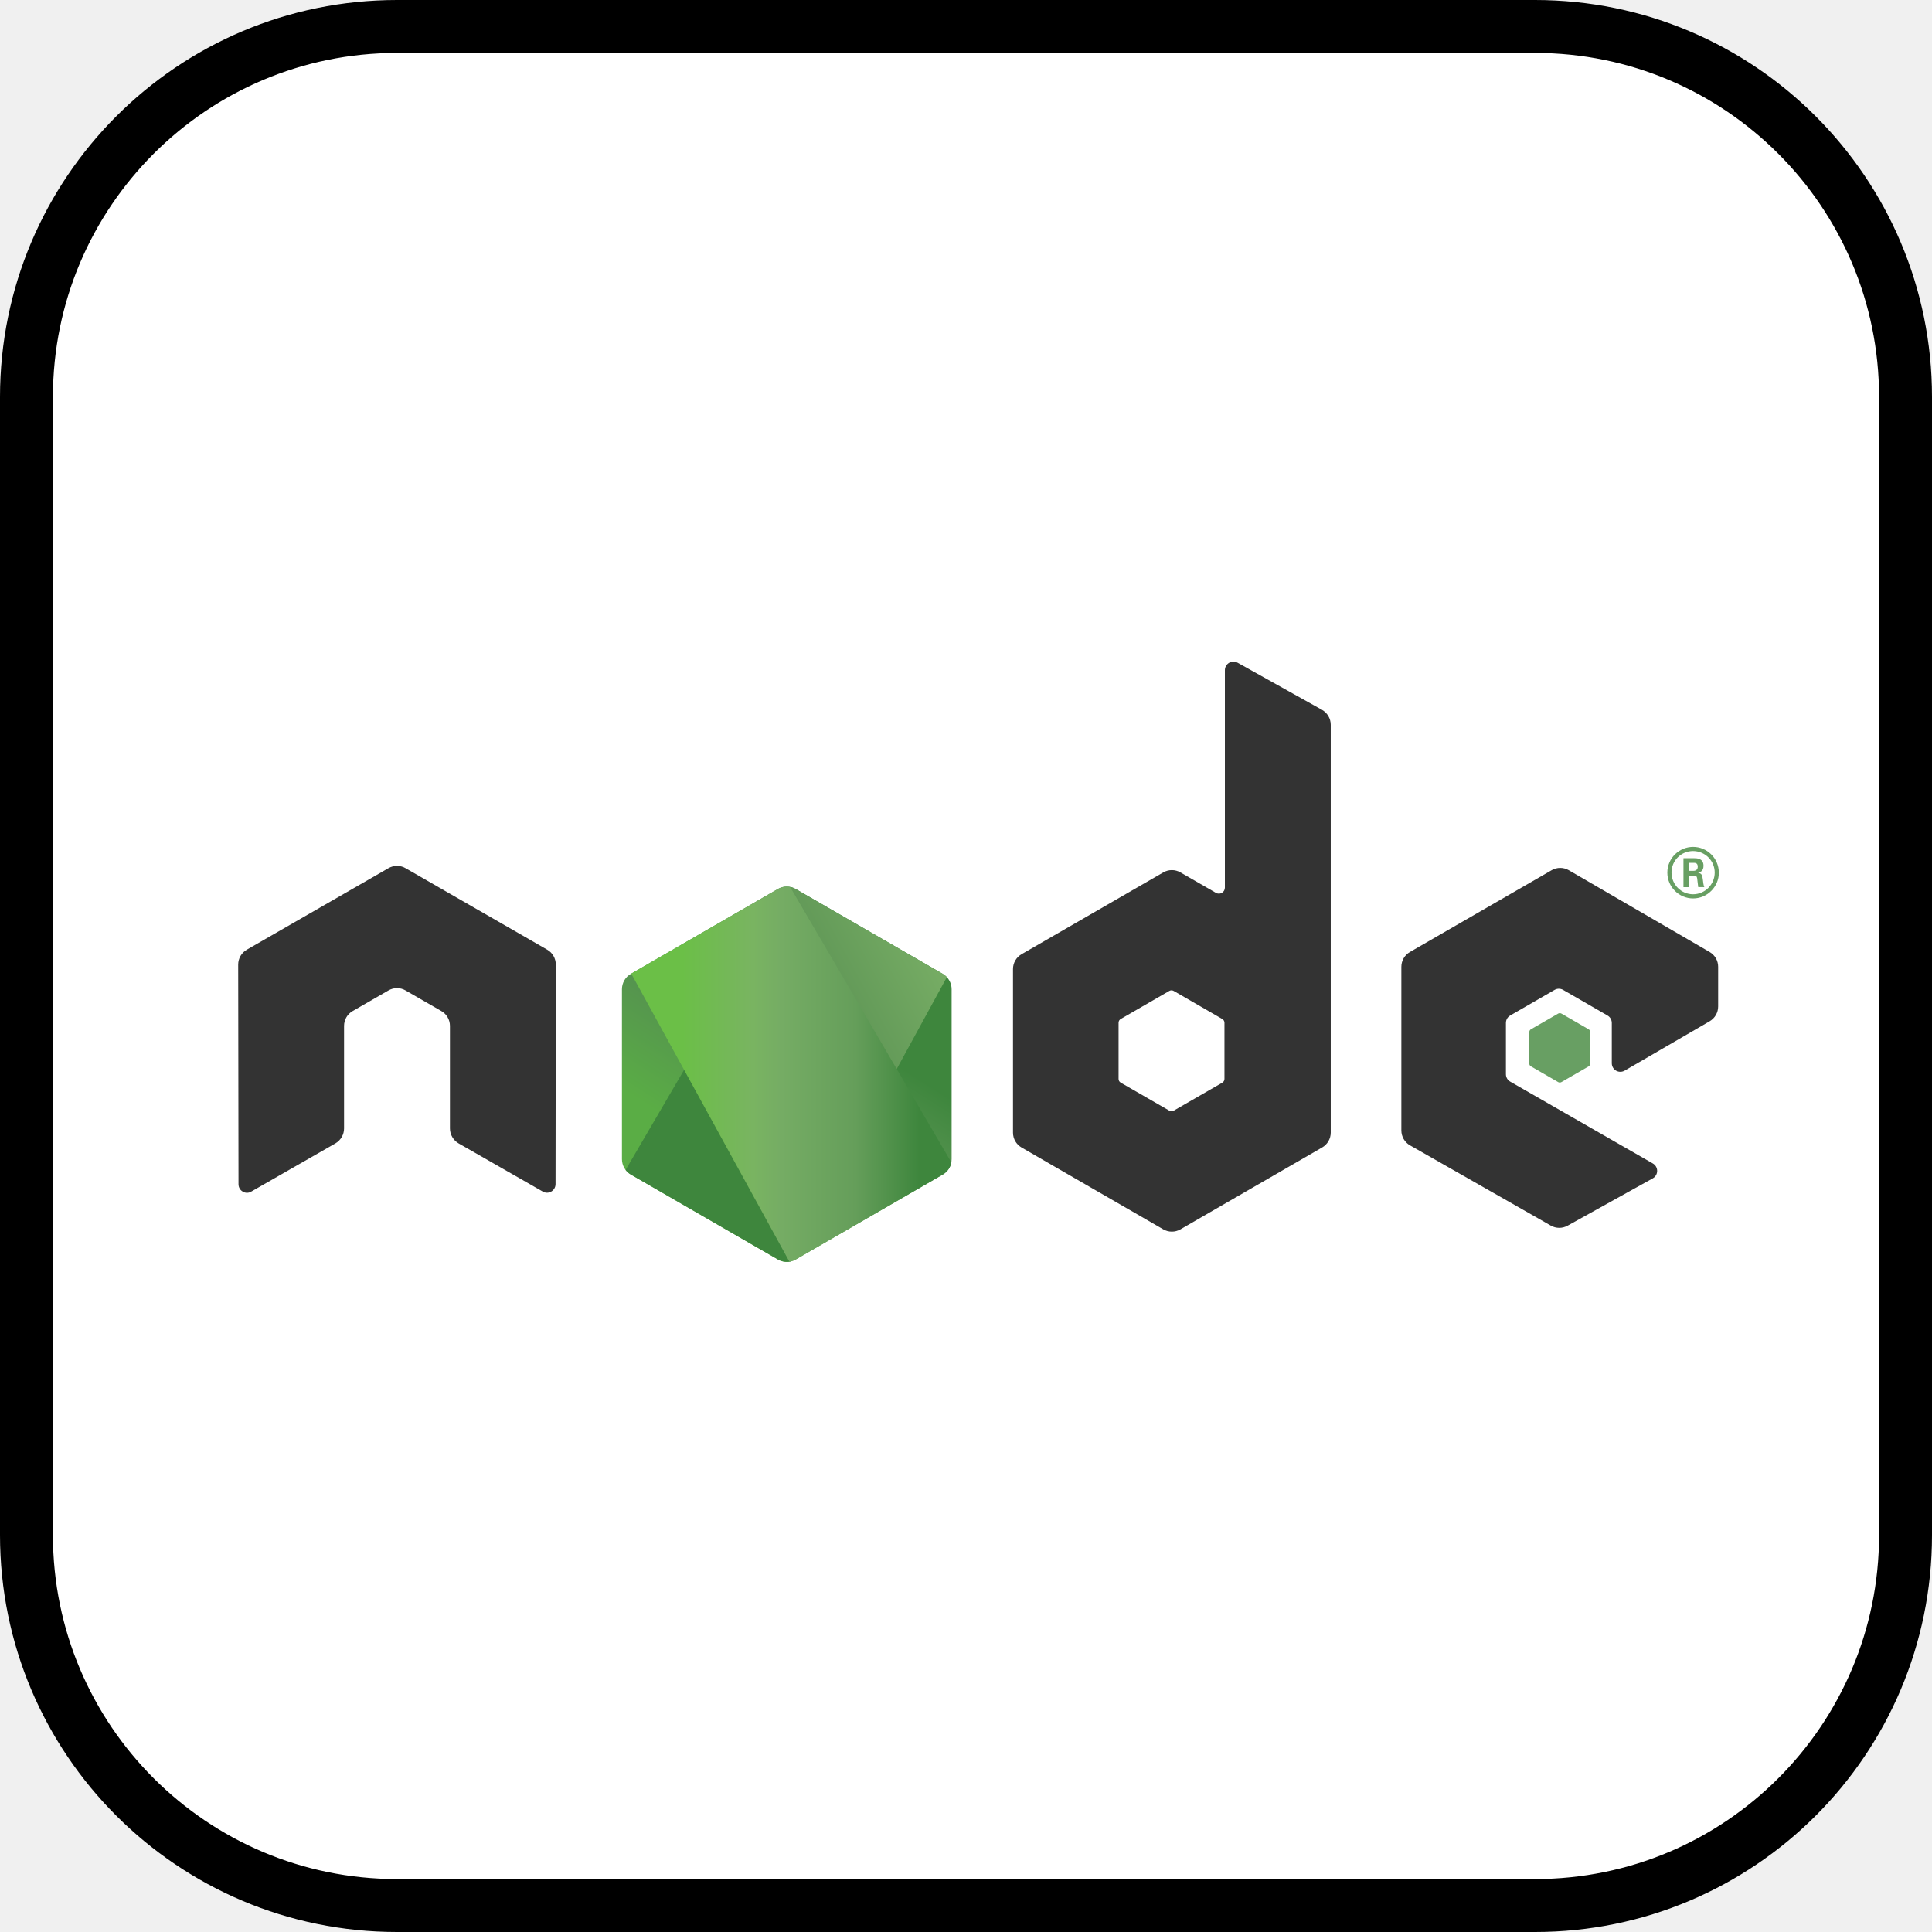
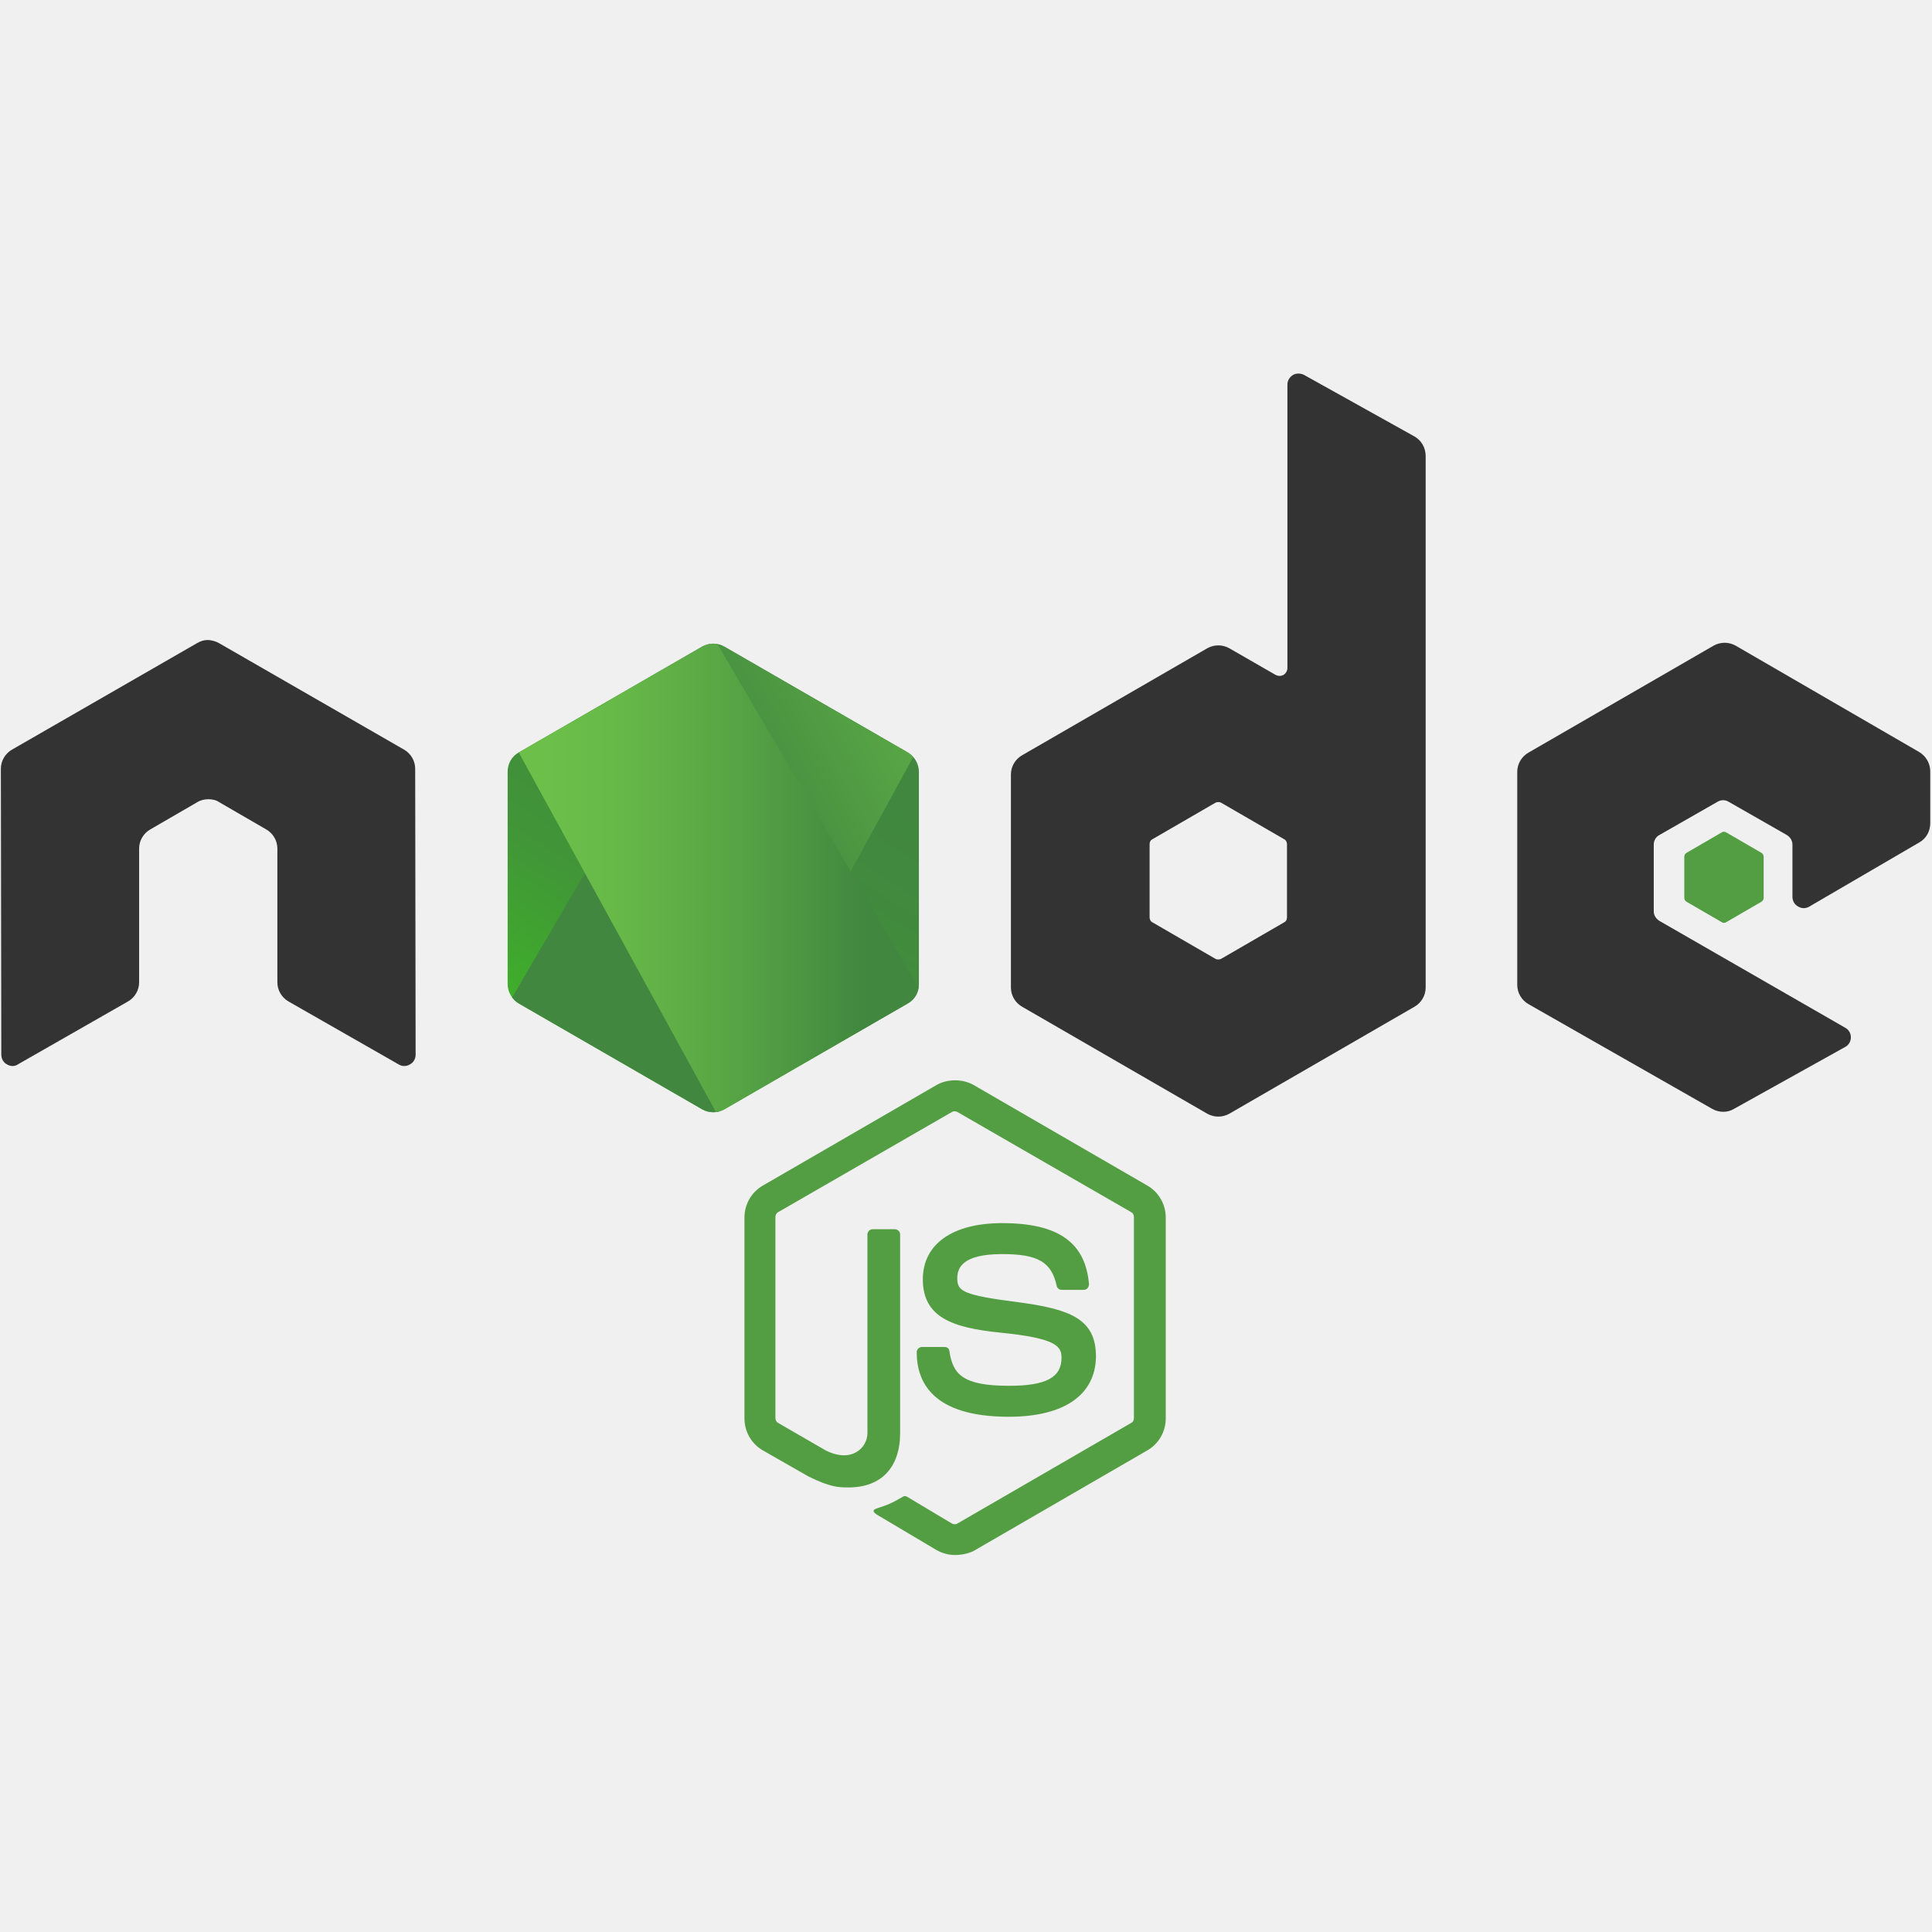
- <svg xmlns="http://www.w3.org/2000/svg" width="800px" height="800px" viewBox="0 0 73 73" version="1.1">
+ <svg xmlns="http://www.w3.org/2000/svg" xmlns:xlink="http://www.w3.org/1999/xlink" width="800px" height="800px" viewBox="0 -99 512 512" version="1.1" preserveAspectRatio="xMidYMid">
  <defs>
-     <linearGradient x1="72.724%" y1="9.24%" x2="27.269%" y2="90.753%" id="linearGradient-1">
-       <stop stop-color="#3E863D" offset="30%">
+     <linearGradient x1="68.188%" y1="17.487%" x2="27.823%" y2="89.755%" id="linearGradient-1">
+       <stop stop-color="#41873F" offset="0%">

</stop>
-       <stop stop-color="#55934F" offset="50%">
+       <stop stop-color="#418B3D" offset="32.88%">

</stop>
-       <stop stop-color="#5AAD45" offset="80%">
+       <stop stop-color="#419637" offset="63.52%">
+ 
+ </stop>
+       <stop stop-color="#3FA92D" offset="93.19%">
+ 
+ </stop>
+       <stop stop-color="#3FAE2A" offset="100%">

</stop>
    </linearGradient>
-     <linearGradient x1="3.994%" y1="80.099%" x2="97.307%" y2="20.906%" id="linearGradient-2">
-       <stop stop-color="#3E863D" offset="57%">
+     <path id="path-2" d="M57.903,1.849 C56.054,0.809 53.858,0.809 52.009,1.849 L3.352,29.934 C1.502,30.974 0.462,32.939 0.462,35.019 L0.462,91.305 C0.462,93.385 1.618,95.35 3.352,96.39 L52.009,124.475 C53.858,125.515 56.054,125.515 57.903,124.475 L106.561,96.39 C108.41,95.35 109.45,93.385 109.45,91.305 L109.45,35.019 C109.45,32.939 108.294,30.974 106.561,29.934 L57.903,1.849 L57.903,1.849 Z">
+ 
+ </path>
+     <linearGradient x1="43.277%" y1="55.169%" x2="159.245%" y2="-18.306%" id="linearGradient-4">
+       <stop stop-color="#41873F" offset="13.76%">

</stop>
-       <stop stop-color="#619857" offset="72%">
+       <stop stop-color="#54A044" offset="40.32%">

</stop>
-       <stop stop-color="#76AC64" offset="100%">
+       <stop stop-color="#66B848" offset="71.36%">
+ 
+ </stop>
+       <stop stop-color="#6CC04A" offset="90.81%">

</stop>
    </linearGradient>
-     <linearGradient x1="0%" y1="50%" x2="100%" y2="50%" id="linearGradient-3">
-       <stop stop-color="#6BBF47" offset="16%">
+     <linearGradient x1="-4413.77%" y1="13.43%" x2="5327.93%" y2="13.43%" id="linearGradient-5">
+       <stop stop-color="#6CC04A" offset="9.192%">

</stop>
-       <stop stop-color="#79B461" offset="38%">
+       <stop stop-color="#66B848" offset="28.64%">

</stop>
-       <stop stop-color="#75AC64" offset="47%">
+       <stop stop-color="#54A044" offset="59.68%">

</stop>
-       <stop stop-color="#659E5A" offset="70%">
+       <stop stop-color="#41873F" offset="86.24%">

</stop>
-       <stop stop-color="#3E863D" offset="90%">
+     </linearGradient>
+     <linearGradient x1="-4.389%" y1="49.997%" x2="101.499%" y2="49.997%" id="linearGradient-6">
+       <stop stop-color="#6CC04A" offset="9.192%">
+ 
+ </stop>
+       <stop stop-color="#66B848" offset="28.64%">
+ 
+ </stop>
+       <stop stop-color="#54A044" offset="59.68%">
+ 
+ </stop>
+       <stop stop-color="#41873F" offset="86.24%">
+ 
+ </stop>
+     </linearGradient>
+     <linearGradient x1="-9713.77%" y1="36.21%" x2="27.93%" y2="36.21%" id="linearGradient-7">
+       <stop stop-color="#6CC04A" offset="9.192%">
+ 
+ </stop>
+       <stop stop-color="#66B848" offset="28.64%">
+ 
+ </stop>
+       <stop stop-color="#54A044" offset="59.68%">
+ 
+ </stop>
+       <stop stop-color="#41873F" offset="86.24%">
+ 
+ </stop>
+     </linearGradient>
+     <linearGradient x1="-103.861%" y1="50.275%" x2="100.797%" y2="50.275%" id="linearGradient-8">
+       <stop stop-color="#6CC04A" offset="9.192%">
+ 
+ </stop>
+       <stop stop-color="#66B848" offset="28.64%">
+ 
+ </stop>
+       <stop stop-color="#54A044" offset="59.68%">
+ 
+ </stop>
+       <stop stop-color="#41873F" offset="86.24%">
+ 
+ </stop>
+     </linearGradient>
+     <linearGradient x1="130.613%" y1="-211.069%" x2="4.393%" y2="201.605%" id="linearGradient-9">
+       <stop stop-color="#41873F" offset="0%">
+ 
+ </stop>
+       <stop stop-color="#418B3D" offset="32.88%">
+ 
+ </stop>
+       <stop stop-color="#419637" offset="63.52%">
+ 
+ </stop>
+       <stop stop-color="#3FA92D" offset="93.19%">
+ 
+ </stop>
+       <stop stop-color="#3FAE2A" offset="100%">

</stop>
    </linearGradient>
  </defs>
-   <g id="build-tools/nodejs" stroke="none" stroke-width="1" fill="none" fill-rule="evenodd">
-     <g id="container" transform="translate(2, 2)">
-       <rect id="mask" stroke="#000000" stroke-width="2" fill="#FFFFFF" fill-rule="nonzero" x="-1" y="-1" width="71" height="71" rx="14">
- 
- </rect>
-       <g id="Node.js_logo-(1)" transform="translate(7, 23)">
-         <path d="M54.815,7.905 L54.985,7.905 C55.124,7.905 55.15,7.808 55.15,7.751 C55.15,7.602 55.048,7.602 54.991,7.602 L54.817,7.602 L54.815,7.905 Z M54.609,7.427 L54.985,7.427 C55.114,7.427 55.367,7.427 55.367,7.715 C55.367,7.916 55.238,7.958 55.16,7.983 C55.311,7.994 55.321,8.092 55.341,8.231 C55.351,8.318 55.368,8.469 55.398,8.519 L55.167,8.519 C55.16,8.469 55.125,8.191 55.125,8.176 C55.11,8.114 55.088,8.083 55.011,8.083 L54.82,8.083 L54.82,8.521 L54.609,8.521 L54.609,7.427 Z M54.158,7.971 C54.158,8.423 54.523,8.79 54.972,8.79 C55.425,8.79 55.79,8.416 55.79,7.971 C55.79,7.517 55.42,7.157 54.971,7.157 C54.528,7.157 54.157,7.512 54.157,7.97 L54.158,7.971 Z M55.947,7.973 C55.947,8.509 55.508,8.947 54.973,8.947 C54.442,8.947 54,8.514 54,7.973 C54,7.422 54.453,7 54.973,7 C55.498,7 55.945,7.423 55.945,7.973 L55.947,7.973 Z" id="Shape" fill="#689F63" fill-rule="nonzero">
+   <g fill="none">
+     <path d="M253.111,313.094 C251.377,313.094 249.759,312.632 248.256,311.823 L232.885,302.693 C230.573,301.421 231.729,300.959 232.423,300.728 C235.543,299.688 236.121,299.456 239.357,297.607 C239.704,297.376 240.166,297.492 240.513,297.723 L252.302,304.773 C252.764,305.004 253.342,305.004 253.688,304.773 L299.803,278.075 C300.265,277.844 300.497,277.381 300.497,276.804 L300.497,223.523 C300.497,222.945 300.265,222.483 299.803,222.252 L253.688,195.67 C253.226,195.438 252.648,195.438 252.302,195.67 L206.187,222.252 C205.725,222.483 205.493,223.061 205.493,223.523 L205.493,276.804 C205.493,277.266 205.725,277.844 206.187,278.075 L218.785,285.356 C225.604,288.823 229.88,284.778 229.88,280.733 L229.88,228.146 C229.88,227.453 230.458,226.759 231.267,226.759 L237.161,226.759 C237.855,226.759 238.548,227.337 238.548,228.146 L238.548,280.733 C238.548,289.864 233.578,295.18 224.91,295.18 C222.252,295.18 220.172,295.18 214.277,292.291 L202.142,285.356 C199.137,283.623 197.288,280.386 197.288,276.919 L197.288,223.639 C197.288,220.172 199.137,216.935 202.142,215.202 L248.256,188.504 C251.146,186.886 255.075,186.886 257.965,188.504 L304.079,215.202 C307.084,216.935 308.934,220.172 308.934,223.639 L308.934,276.919 C308.934,280.386 307.084,283.623 304.079,285.356 L257.965,312.054 C256.462,312.748 254.729,313.094 253.111,313.094 Z M267.326,276.457 C247.101,276.457 242.94,267.211 242.94,259.352 C242.94,258.658 243.518,257.965 244.327,257.965 L250.337,257.965 C251.03,257.965 251.608,258.427 251.608,259.121 C252.533,265.246 255.191,268.251 267.442,268.251 C277.15,268.251 281.311,266.055 281.311,260.854 C281.311,257.849 280.155,255.653 265.015,254.151 C252.417,252.879 244.558,250.106 244.558,240.051 C244.558,230.689 252.417,225.141 265.593,225.141 C280.386,225.141 287.668,230.227 288.592,241.322 C288.592,241.669 288.477,242.015 288.246,242.362 C288.014,242.593 287.668,242.824 287.321,242.824 L281.311,242.824 C280.733,242.824 280.155,242.362 280.04,241.784 C278.653,235.428 275.07,233.347 265.593,233.347 C254.96,233.347 253.688,237.046 253.688,239.819 C253.688,243.171 255.191,244.211 269.522,246.06 C283.738,247.91 290.442,250.568 290.442,260.507 C290.326,270.678 282.005,276.457 267.326,276.457 Z" fill="#539E43">

</path>
-         <path d="M12.001,11.447 C12.001,11.214 11.878,11 11.678,10.885 L6.323,7.804 C6.233,7.751 6.132,7.723 6.029,7.719 L5.974,7.719 C5.871,7.723 5.77,7.751 5.678,7.804 L0.324,10.885 C0.124,11.001 0,11.215 0,11.447 L0.012,19.745 C0.012,19.86 0.071,19.967 0.172,20.024 C0.271,20.085 0.395,20.085 0.493,20.024 L3.676,18.201 C3.877,18.082 4,17.87 4,17.64 L4,13.764 C4,13.532 4.123,13.319 4.323,13.204 L5.678,12.423 C5.779,12.365 5.889,12.336 6.002,12.336 C6.112,12.336 6.225,12.365 6.323,12.423 L7.678,13.203 C7.878,13.318 8.001,13.532 8.001,13.763 L8.001,17.639 C8.001,17.869 8.126,18.082 8.326,18.201 L11.507,20.022 C11.607,20.082 11.731,20.082 11.83,20.022 C11.928,19.965 11.991,19.858 11.991,19.743 L12.001,11.447 Z M37.266,15.767 C37.266,15.824 37.236,15.878 37.186,15.907 L35.346,16.967 C35.297,16.995 35.235,16.995 35.185,16.967 L33.346,15.907 C33.295,15.878 33.265,15.824 33.265,15.767 L33.265,13.644 C33.265,13.586 33.295,13.532 33.345,13.503 L35.183,12.441 C35.233,12.412 35.295,12.412 35.346,12.441 L37.185,13.503 C37.235,13.532 37.266,13.586 37.266,13.644 L37.266,15.767 Z M37.763,0.041 C37.663,-0.015 37.541,-0.013 37.442,0.044 C37.343,0.103 37.282,0.209 37.282,0.324 L37.282,8.54 C37.282,8.621 37.239,8.696 37.169,8.736 C37.1,8.777 37.013,8.777 36.943,8.736 L35.602,7.964 C35.402,7.848 35.156,7.848 34.955,7.964 L29.599,11.055 C29.399,11.17 29.276,11.384 29.276,11.614 L29.276,17.798 C29.276,18.029 29.399,18.241 29.599,18.358 L34.955,21.451 C35.155,21.566 35.402,21.566 35.602,21.451 L40.958,18.356 C41.158,18.24 41.282,18.028 41.282,17.796 L41.282,2.384 C41.282,2.15 41.154,1.934 40.949,1.819 L37.763,0.041 Z M55.599,13.588 C55.798,13.472 55.92,13.259 55.92,13.029 L55.92,11.53 C55.92,11.299 55.798,11.087 55.598,10.971 L50.276,7.881 C50.076,7.765 49.829,7.765 49.628,7.881 L44.273,10.972 C44.072,11.088 43.95,11.3 43.95,11.532 L43.95,17.713 C43.95,17.946 44.075,18.161 44.276,18.276 L49.596,21.308 C49.792,21.421 50.033,21.422 50.231,21.312 L53.449,19.524 C53.551,19.467 53.615,19.359 53.615,19.243 C53.615,19.127 53.553,19.018 53.452,18.961 L48.064,15.869 C47.963,15.812 47.901,15.705 47.901,15.59 L47.901,13.65 C47.901,13.535 47.962,13.428 48.063,13.37 L49.739,12.403 C49.839,12.345 49.962,12.345 50.062,12.403 L51.739,13.37 C51.839,13.427 51.901,13.535 51.901,13.65 L51.901,15.174 C51.901,15.289 51.963,15.397 52.063,15.455 C52.163,15.512 52.286,15.512 52.386,15.454 L55.599,13.588 Z" id="Shape" fill="#333333">
+     <path d="M110.028,104.712 C110.028,102.631 108.872,100.666 107.023,99.626 L58.019,71.426 C57.21,70.963 56.285,70.732 55.361,70.617 L54.898,70.617 C53.974,70.617 53.049,70.963 52.24,71.426 L3.236,99.626 C1.387,100.666 0.231,102.631 0.231,104.712 L0.347,180.529 C0.347,181.569 0.925,182.609 1.849,183.072 C2.774,183.65 3.93,183.65 4.739,183.072 L33.864,166.429 C35.713,165.389 36.869,163.424 36.869,161.344 L36.869,125.862 C36.869,123.781 38.024,121.817 39.874,120.777 L52.24,113.611 C53.165,113.033 54.205,112.802 55.245,112.802 C56.285,112.802 57.326,113.033 58.135,113.611 L70.501,120.777 C72.35,121.817 73.506,123.781 73.506,125.862 L73.506,161.344 C73.506,163.424 74.662,165.389 76.511,166.429 L105.636,183.072 C106.561,183.65 107.716,183.65 108.641,183.072 C109.566,182.609 110.144,181.569 110.144,180.529 L110.028,104.712 L110.028,104.712 Z" fill="#333333">

</path>
-         <path d="M49.874,13.298 C49.912,13.276 49.959,13.276 49.998,13.298 L51.025,13.891 C51.064,13.914 51.087,13.954 51.087,13.999 L51.087,15.186 C51.087,15.23 51.064,15.271 51.025,15.293 L49.998,15.886 C49.959,15.908 49.912,15.908 49.874,15.886 L48.847,15.293 C48.808,15.271 48.784,15.23 48.784,15.186 L48.784,13.999 C48.784,13.954 48.806,13.914 48.846,13.891 L49.874,13.298 Z" id="Shape" fill="#689F63">
+     <path d="M345.571,0.347 C344.647,-0.116 343.491,-0.116 342.682,0.347 C341.757,0.925 341.179,1.849 341.179,2.889 L341.179,78.014 C341.179,78.707 340.833,79.4 340.139,79.863 C339.446,80.209 338.752,80.209 338.059,79.863 L325.808,72.813 C323.958,71.772 321.763,71.772 319.913,72.813 L270.909,101.129 C269.06,102.169 267.904,104.134 267.904,106.214 L267.904,162.73 C267.904,164.811 269.06,166.776 270.909,167.816 L319.913,196.132 C321.763,197.172 323.958,197.172 325.808,196.132 L374.812,167.816 C376.661,166.776 377.817,164.811 377.817,162.73 L377.817,21.844 C377.817,19.648 376.661,17.683 374.812,16.643 L345.571,0.347 L345.571,0.347 Z M341.064,144.123 C341.064,144.701 340.833,145.163 340.37,145.394 L323.612,155.102 C323.149,155.334 322.572,155.334 322.109,155.102 L305.351,145.394 C304.888,145.163 304.657,144.585 304.657,144.123 L304.657,124.706 C304.657,124.128 304.888,123.666 305.351,123.435 L322.109,113.726 C322.572,113.495 323.149,113.495 323.612,113.726 L340.37,123.435 C340.833,123.666 341.064,124.244 341.064,124.706 L341.064,144.123 L341.064,144.123 Z" fill="#333333">

</path>
-         <g id="nd-gr-nodejs-icon" transform="translate(14.5, 8.5)" fill-rule="nonzero">
-           <path d="M5.893,0.09 L0.336,3.297 C0.128,3.417 -2.08951043e-05,3.639 -1.93000907e-16,3.879 L-1.93000907e-16,10.298 C-5.70905583e-05,10.538 0.128,10.76 0.336,10.88 L5.894,14.09 C6.101,14.209 6.357,14.209 6.565,14.09 L12.122,10.88 C12.329,10.759 12.457,10.538 12.457,10.298 L12.457,3.879 C12.457,3.639 12.329,3.417 12.121,3.297 L6.564,0.09 C6.356,-0.03 6.1,-0.03 5.892,0.09" id="Shape" fill="url(#linearGradient-1)">
+     <g transform="translate(401.0474, 70.50113)">
+       <path d="M107.601,53.743 C109.45,52.702 110.49,50.738 110.49,48.657 L110.49,34.904 C110.49,32.823 109.335,30.859 107.601,29.819 L58.944,1.618 C57.094,0.578 54.898,0.578 53.049,1.618 L4.045,29.934 C2.196,30.974 1.04,32.939 1.04,35.019 L1.04,91.536 C1.04,93.616 2.196,95.581 4.045,96.621 L52.702,124.359 C54.552,125.4 56.748,125.4 58.481,124.359 L87.953,107.948 C88.878,107.485 89.456,106.445 89.456,105.405 C89.456,104.365 88.878,103.325 87.953,102.862 L38.718,74.546 C37.793,73.968 37.215,73.044 37.215,72.004 L37.215,54.321 C37.215,53.28 37.793,52.24 38.718,51.778 L54.089,42.994 C55.014,42.416 56.17,42.416 57.094,42.994 L72.466,51.778 C73.391,52.356 73.968,53.28 73.968,54.321 L73.968,68.19 C73.968,69.23 74.546,70.27 75.471,70.732 C76.395,71.31 77.551,71.31 78.476,70.732 L107.601,53.743 L107.601,53.743 Z" fill="#333333">

</path>
-           <path d="M0.138,10.706 C0.192,10.776 0.259,10.835 0.336,10.88 L5.103,13.633 L5.897,14.09 C6.014,14.157 6.149,14.188 6.284,14.177 C6.329,14.174 6.373,14.165 6.416,14.153 L12.277,3.421 C12.232,3.372 12.179,3.33 12.121,3.297 L8.482,1.196 L6.559,0.089 C6.504,0.058 6.445,0.034 6.384,0.019 L0.138,10.706 Z" id="Shape" fill="url(#linearGradient-2)">
+       <path d="M55.245,51.084 C55.592,50.853 56.054,50.853 56.401,51.084 L65.763,56.516 C66.109,56.748 66.34,57.094 66.34,57.557 L66.34,68.421 C66.34,68.883 66.109,69.23 65.763,69.461 L56.401,74.893 C56.054,75.124 55.592,75.124 55.245,74.893 L45.884,69.461 C45.537,69.23 45.306,68.883 45.306,68.421 L45.306,57.557 C45.306,57.094 45.537,56.748 45.884,56.516 L55.245,51.084 L55.245,51.084 Z" fill="#539E43">

</path>
-           <path d="M6.162,0.004 C6.067,0.013 5.976,0.043 5.893,0.09 L0.352,3.288 L6.327,14.172 C6.411,14.16 6.492,14.132 6.566,14.09 L12.123,10.88 C12.293,10.781 12.412,10.614 12.448,10.421 L6.356,0.015 C6.312,0.006 6.266,0.001 6.22,0.001 C6.202,0.001 6.183,0.002 6.165,0.004" id="Shape" fill="url(#linearGradient-3)">
+     </g>
+     <g transform="translate(134.0677, 70.50113)">
+       <mask id="mask-3" fill="white">
+         <use xlink:href="#path-2">
+ 
+ </use>
+       </mask>
+       <use fill="url(#linearGradient-1)" xlink:href="#path-2">
+ 
+ </use>
+       <g mask="url(#mask-3)">
+         <path d="M51.893,1.849 L3.121,29.934 C1.271,30.974 0,32.939 0,35.019 L0,91.305 C0,92.692 0.578,93.963 1.502,95.003 L56.285,1.156 C54.898,0.925 53.28,1.04 51.893,1.849 L51.893,1.849 Z">
+ 
+ </path>
+         <path d="M56.632,125.053 C57.094,124.937 57.557,124.706 58.019,124.475 L106.792,96.39 C108.641,95.35 109.797,93.385 109.797,91.305 L109.797,35.019 C109.797,33.517 109.103,32.014 108.063,30.974 L56.632,125.053 L56.632,125.053 Z">
+ 
+ </path>
+         <path d="M106.676,29.934 L57.788,1.849 C57.326,1.618 56.748,1.387 56.285,1.271 L1.502,95.119 C1.965,95.697 2.543,96.159 3.121,96.506 L52.009,124.591 C53.396,125.4 55.014,125.631 56.516,125.168 L107.948,31.09 C107.601,30.628 107.139,30.281 106.676,29.934 L106.676,29.934 Z" fill="url(#linearGradient-4)">
+ 
+ </path>
+       </g>
+       <g mask="url(#mask-3)">
+         <g transform="translate(0, -9.24605)">
+           <path d="M109.797,100.551 L109.797,44.265 C109.797,42.185 108.526,40.22 106.676,39.18 L57.788,11.095 C57.21,10.749 56.632,10.517 55.939,10.402 L109.45,101.822 C109.681,101.475 109.797,101.013 109.797,100.551 L109.797,100.551 Z" fill="none">
+ 
+ </path>
+           <path d="M3.121,39.18 C1.271,40.22 0,42.185 0,44.265 L0,100.551 C0,102.631 1.387,104.596 3.121,105.636 L52.009,133.721 C53.165,134.414 54.436,134.646 55.823,134.414 L3.467,39.065 L3.121,39.18 L3.121,39.18 Z" fill="none">
+ 
+ </path>
+           <path fill="url(#linearGradient-5)" fill-rule="evenodd" d="M50.391,0.809 L49.698,1.156 L50.622,1.156 L50.391,0.809 Z">
+ 
+ </path>
+           <path d="M106.792,105.636 C108.179,104.827 109.219,103.44 109.681,101.938 L56.054,10.402 C54.667,10.171 53.165,10.286 51.893,11.095 L3.352,39.065 L55.707,134.53 C56.401,134.414 57.21,134.183 57.903,133.837 L106.792,105.636 L106.792,105.636 Z" fill="url(#linearGradient-6)" fill-rule="evenodd">
+ 
+ </path>
+           <path fill="url(#linearGradient-7)" fill-rule="evenodd" d="M111.299,104.712 L110.953,104.134 L110.953,104.943 L111.299,104.712 Z">
+ 
+ </path>
+           <path d="M106.792,105.636 L58.019,133.721 C57.326,134.068 56.632,134.299 55.823,134.414 L56.748,136.148 L110.837,104.827 L110.837,104.134 L109.45,101.822 C109.219,103.44 108.179,104.827 106.792,105.636 L106.792,105.636 Z" fill="url(#linearGradient-8)" fill-rule="evenodd">
+ 
+ </path>
+           <path d="M106.792,105.636 L58.019,133.721 C57.326,134.068 56.632,134.299 55.823,134.414 L56.748,136.148 L110.837,104.827 L110.837,104.134 L109.45,101.822 C109.219,103.44 108.179,104.827 106.792,105.636 L106.792,105.636 Z" fill="url(#linearGradient-9)" fill-rule="evenodd">

</path>
        </g>
      </g>
    </g>
  </g>
</svg>
